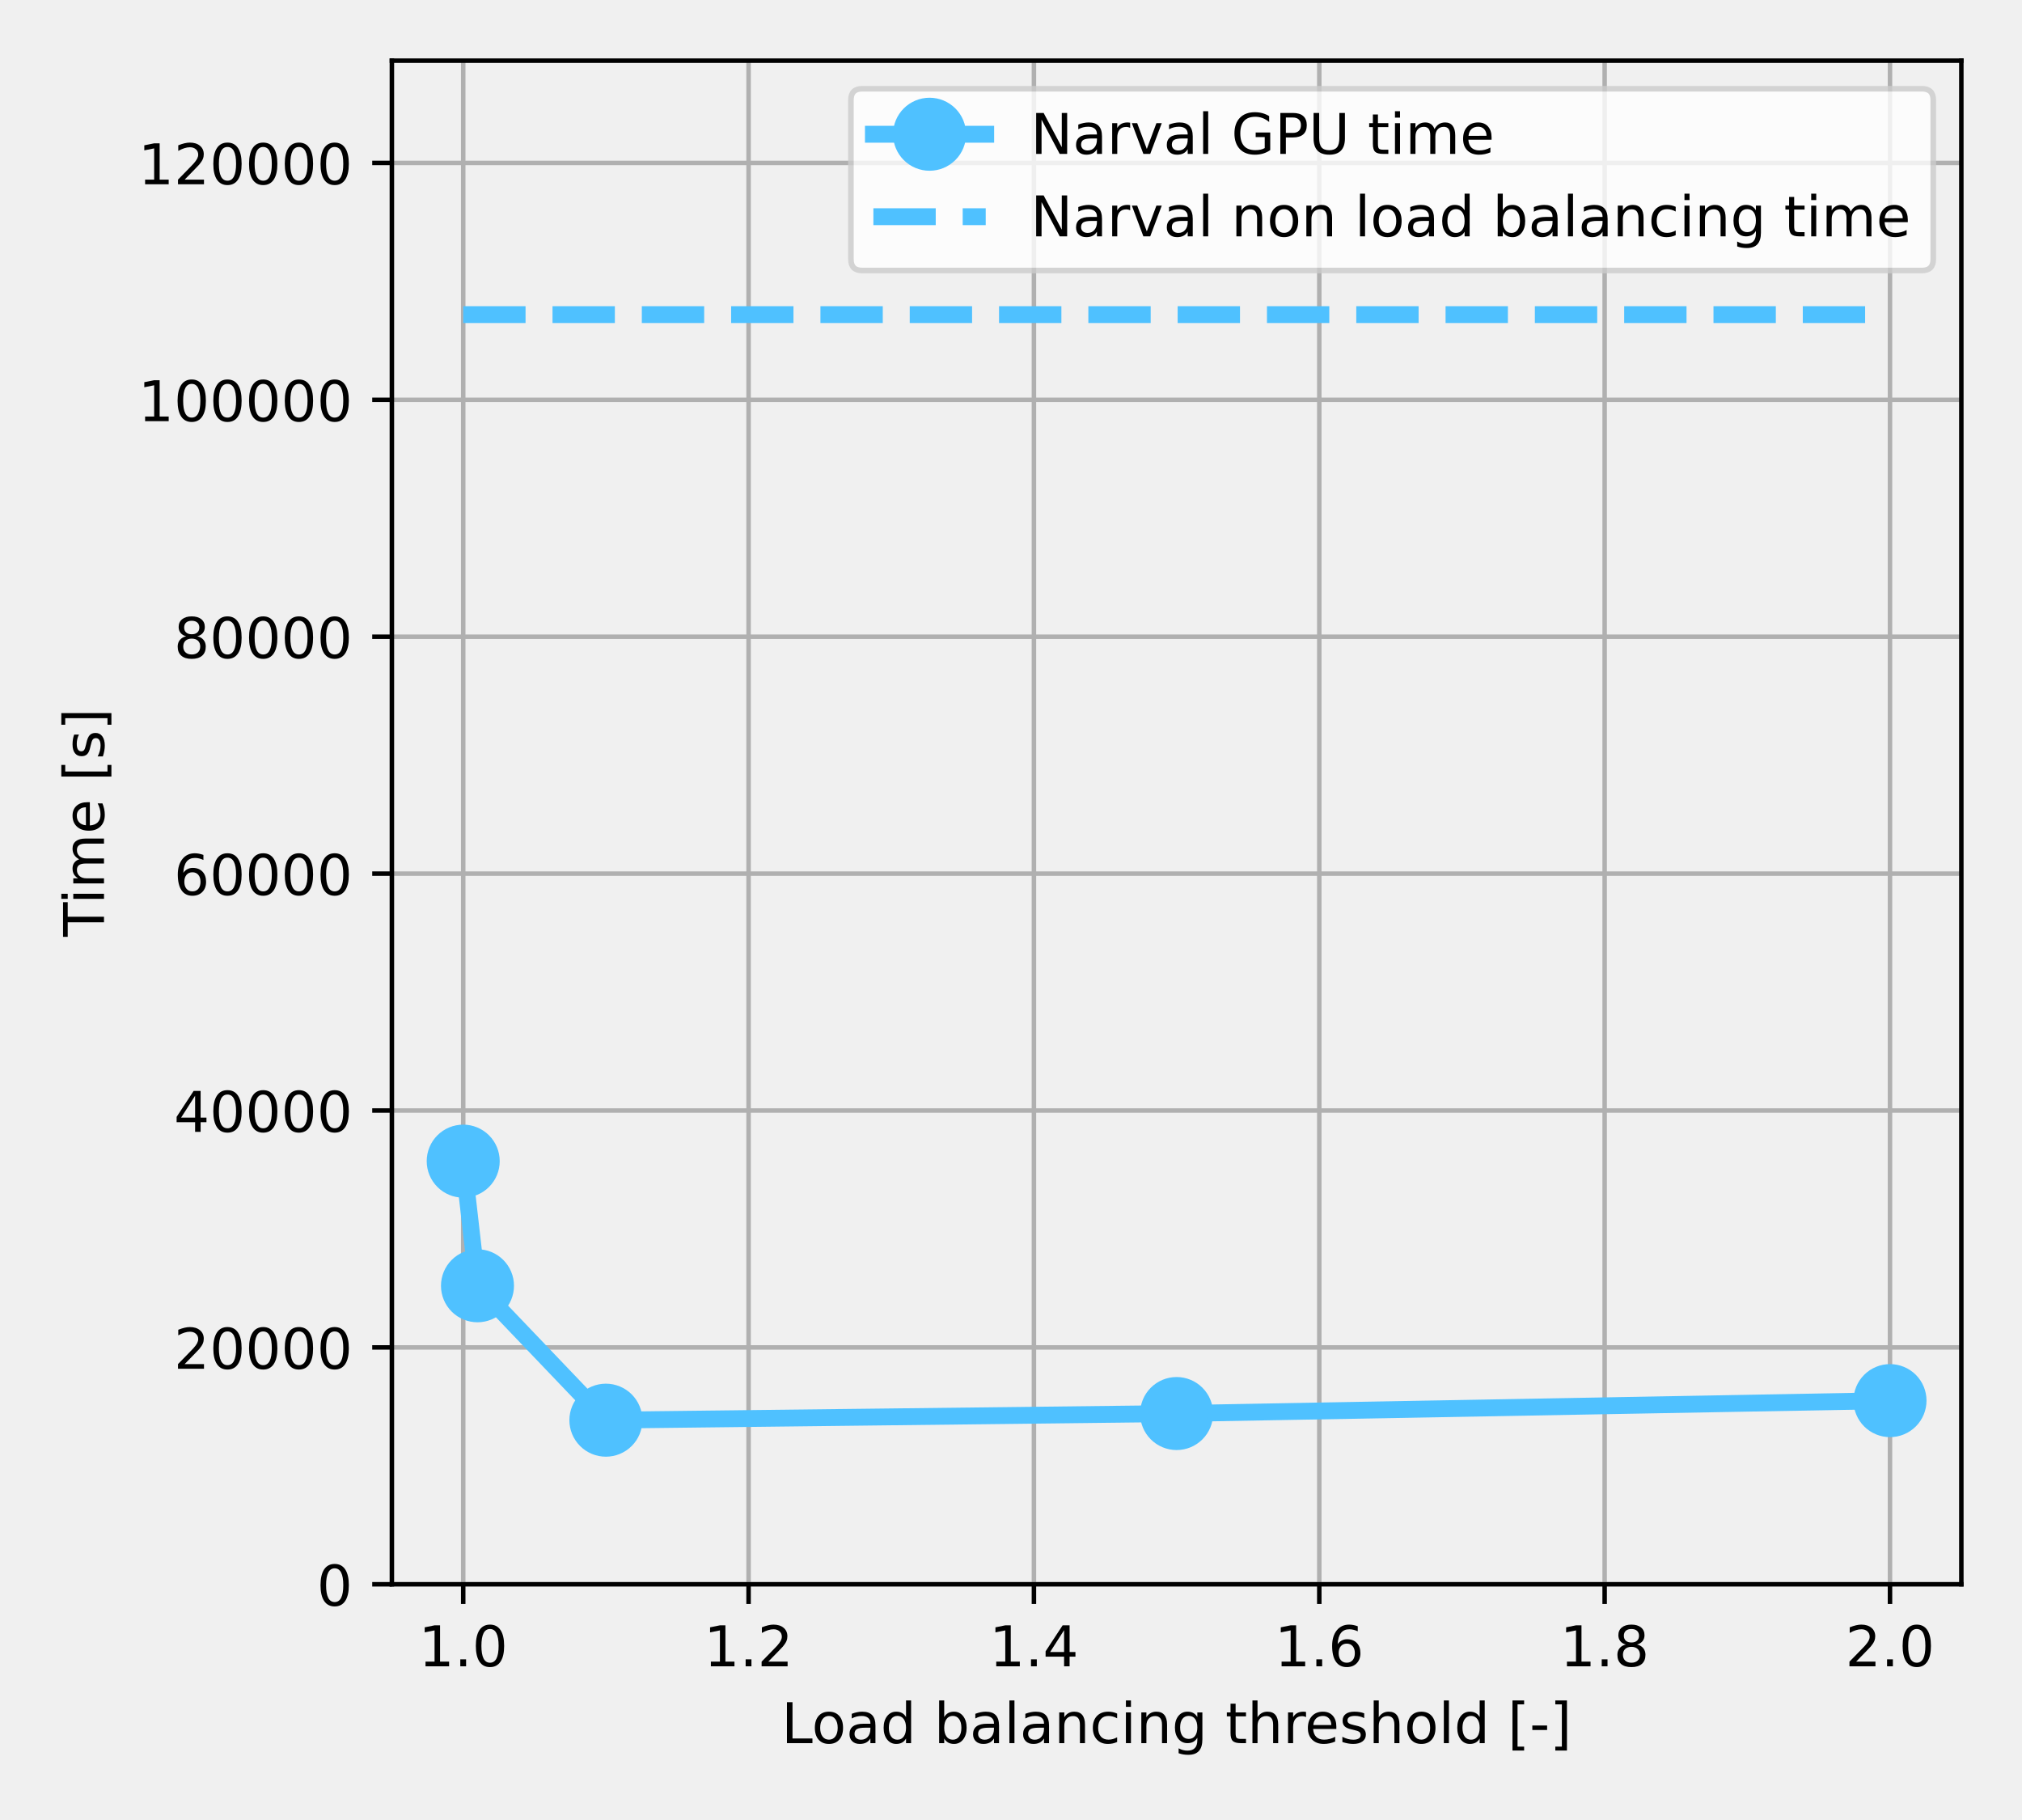
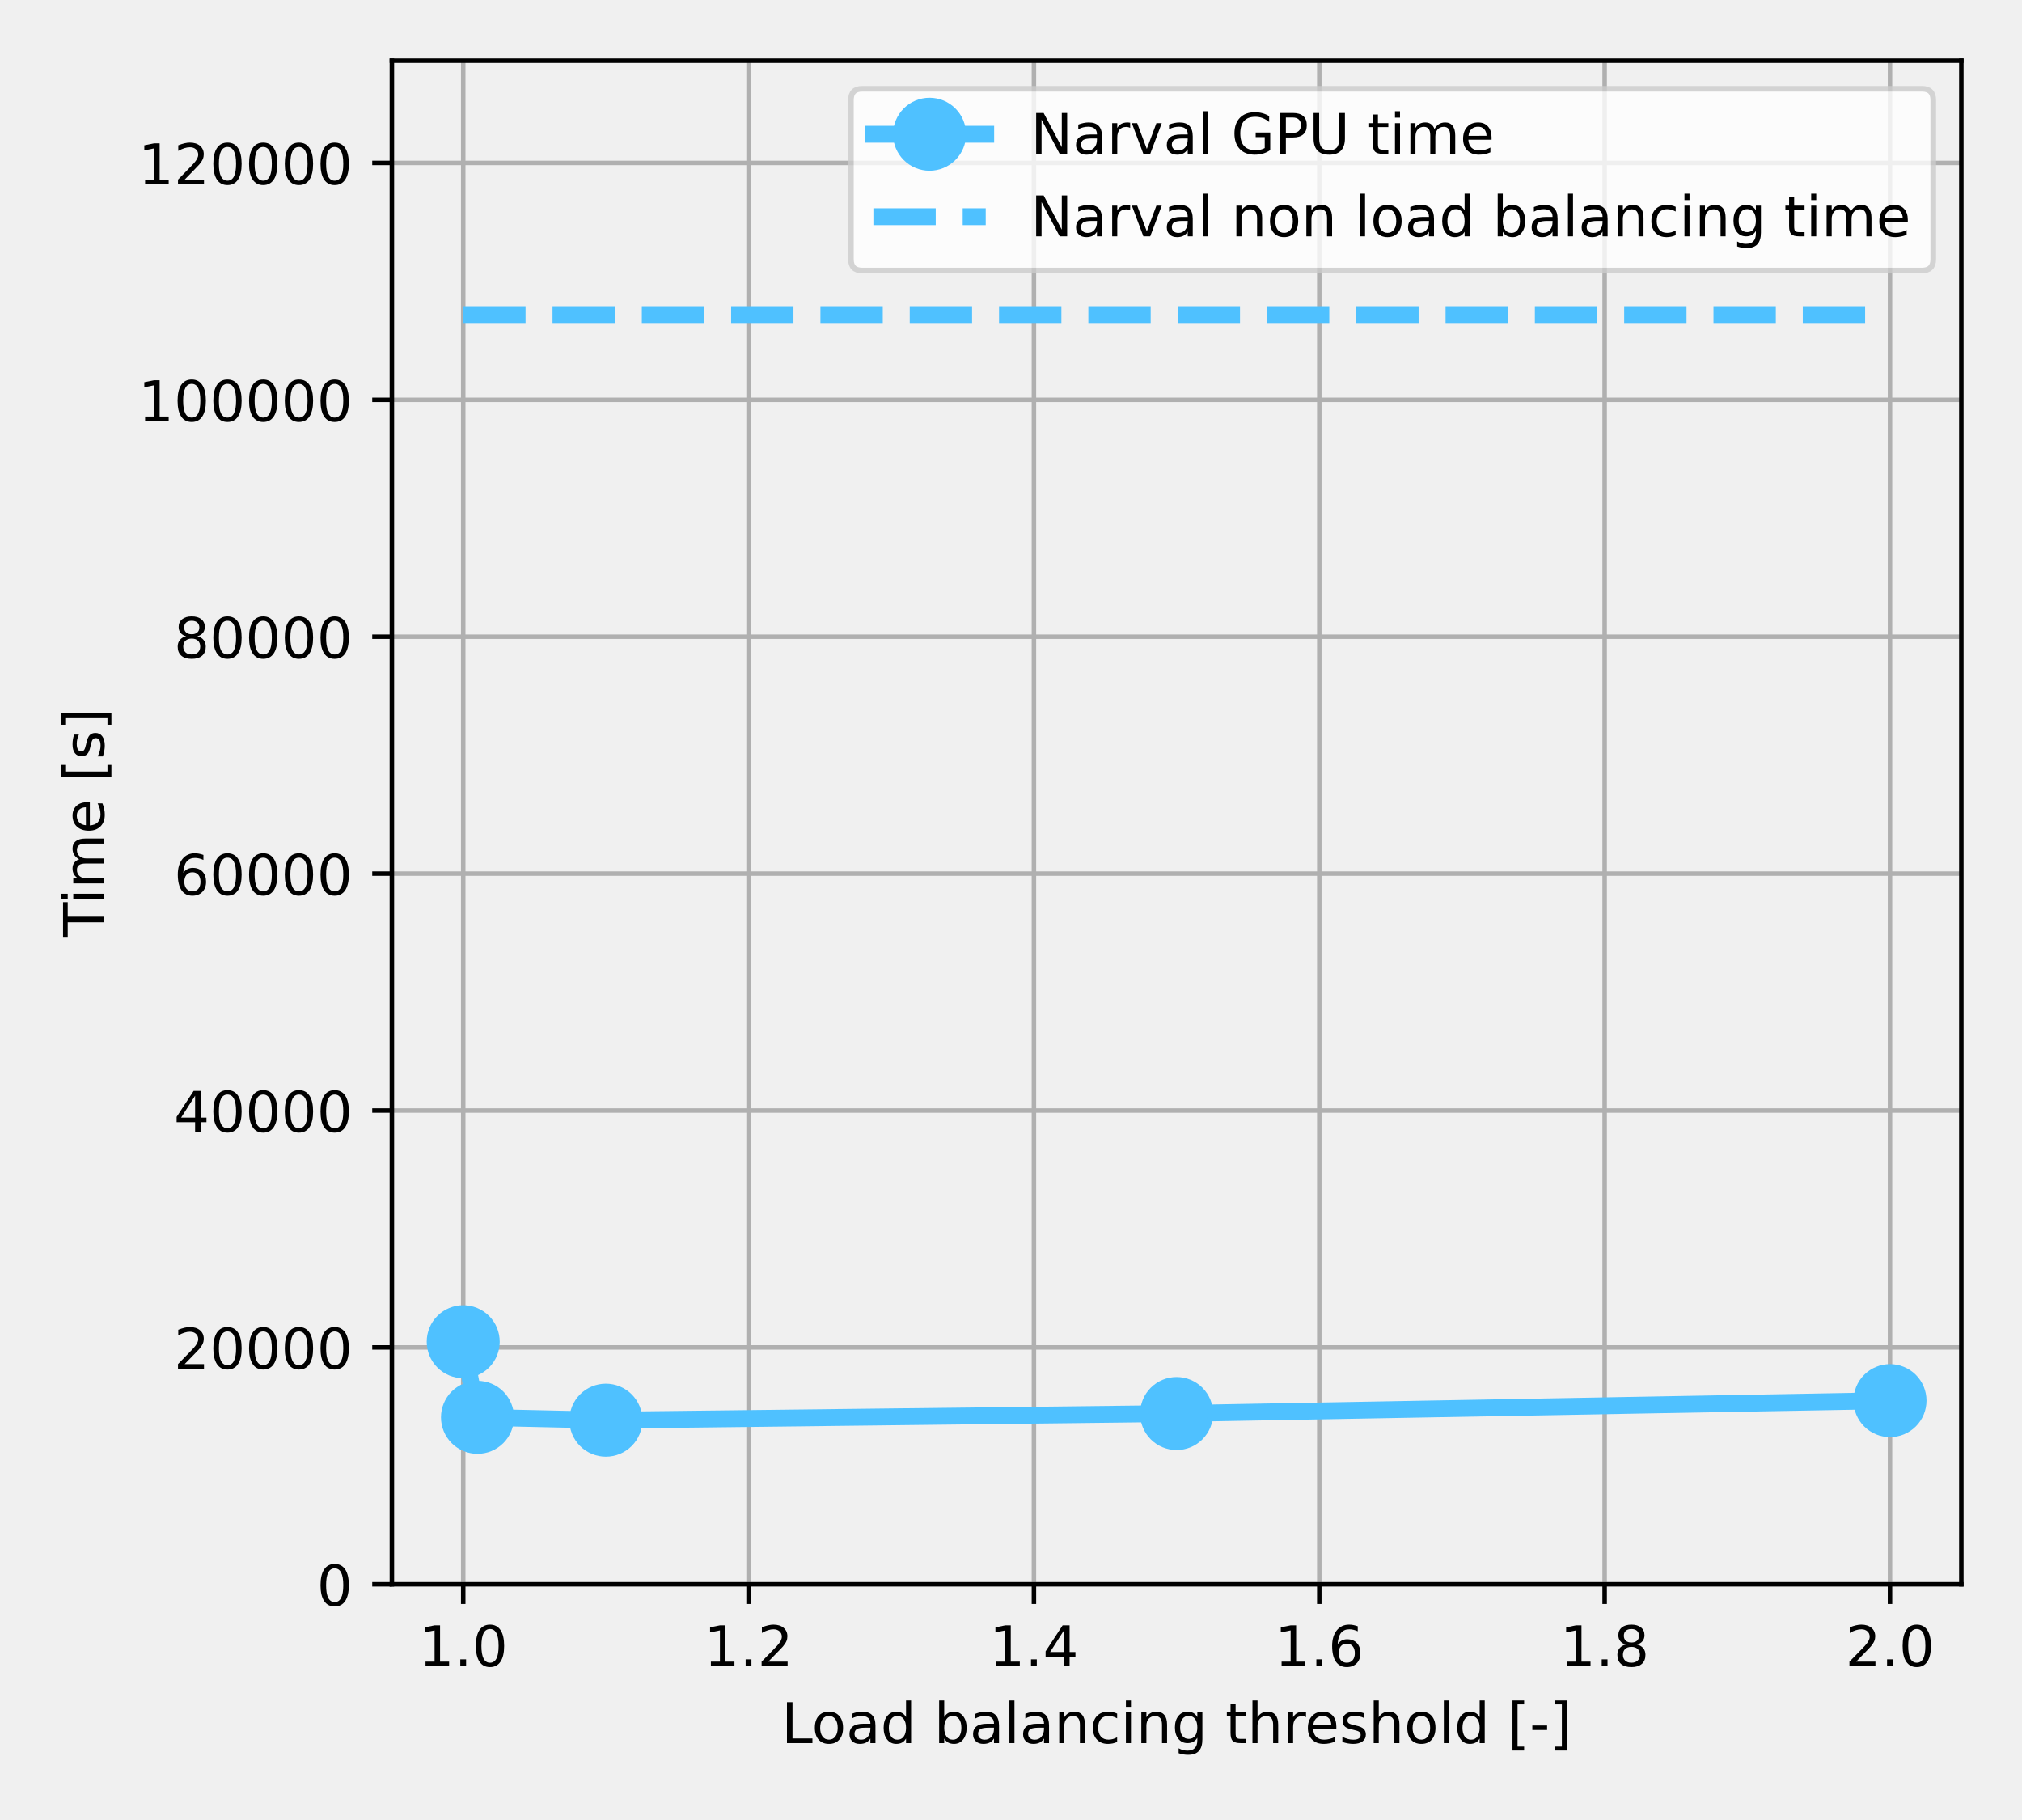
<svg xmlns="http://www.w3.org/2000/svg" xmlns:xlink="http://www.w3.org/1999/xlink" width="360pt" height="324pt" viewBox="0 0 360 324" version="1.1">
  <defs>
    <style type="text/css">*{stroke-linejoin: round; stroke-linecap: butt}</style>
  </defs>
  <g id="figure_1">
    <g id="patch_1">
      <path d="M 0 324  L 360 324  L 360 0  L 0 0  L 0 324  z " style="fill: none" />
    </g>
    <g id="axes_1">
      <g id="patch_2">
        <path d="M 69.77 282.04  L 349.2 282.04  L 349.2 10.8  L 69.77 10.8  L 69.77 282.04  z " style="fill: none" />
      </g>
      <g id="matplotlib.axis_1">
        <g id="xtick_1">
          <g id="line2d_1">
-             <path d="M 82.471 282.04  L 82.471 10.8  " clip-path="url(#p28ca6ad4e9)" style="fill: none; stroke: #b0b0b0; stroke-width: 0.8; stroke-linecap: square" />
+             <path d="M 82.471 282.04  L 82.471 10.8  " clip-path="url(#p81e320a571)" style="fill: none; stroke: #b0b0b0; stroke-width: 0.8; stroke-linecap: square" />
          </g>
          <g id="line2d_2">
            <defs>
-               <path id="m5ba5cee917" d="M 0 0  L 0 3.5  " style="stroke: #000000; stroke-width: 0.8" />
+               <path id="m5fa96145ab" d="M 0 0  L 0 3.5  " style="stroke: #000000; stroke-width: 0.8" />
            </defs>
            <g>
-               <use xlink:href="#m5ba5cee917" x="82.471" y="282.04" style="stroke: #000000; stroke-width: 0.8" />
+               <use xlink:href="#m5fa96145ab" x="82.471" y="282.04" style="stroke: #000000; stroke-width: 0.8" />
            </g>
          </g>
          <g id="text_1">
            <g transform="translate(74.5198 296.6384)scale(0.1 -0.1)">
              <defs>
                <path id="DejaVuSans-31" d="M 794 531  L 1825 531  L 1825 4091  L 703 3866  L 703 4441  L 1819 4666  L 2450 4666  L 2450 531  L 3481 531  L 3481 0  L 794 0  L 794 531  z " transform="scale(0.015625)" />
                <path id="DejaVuSans-2e" d="M 684 794  L 1344 794  L 1344 0  L 684 0  L 684 794  z " transform="scale(0.015625)" />
                <path id="DejaVuSans-30" d="M 2034 4250  Q 1547 4250 1301 3770  Q 1056 3291 1056 2328  Q 1056 1369 1301 889  Q 1547 409 2034 409  Q 2525 409 2770 889  Q 3016 1369 3016 2328  Q 3016 3291 2770 3770  Q 2525 4250 2034 4250  z M 2034 4750  Q 2819 4750 3233 4129  Q 3647 3509 3647 2328  Q 3647 1150 3233 529  Q 2819 -91 2034 -91  Q 1250 -91 836 529  Q 422 1150 422 2328  Q 422 3509 836 4129  Q 1250 4750 2034 4750  z " transform="scale(0.015625)" />
              </defs>
              <use xlink:href="#DejaVuSans-31" />
              <use xlink:href="#DejaVuSans-2e" x="63.623" />
              <use xlink:href="#DejaVuSans-30" x="95.41" />
            </g>
          </g>
        </g>
        <g id="xtick_2">
          <g id="line2d_3">
-             <path d="M 133.277 282.04  L 133.277 10.8  " clip-path="url(#p28ca6ad4e9)" style="fill: none; stroke: #b0b0b0; stroke-width: 0.8; stroke-linecap: square" />
+             <path d="M 133.277 282.04  L 133.277 10.8  " clip-path="url(#p81e320a571)" style="fill: none; stroke: #b0b0b0; stroke-width: 0.8; stroke-linecap: square" />
          </g>
          <g id="line2d_4">
            <g>
-               <use xlink:href="#m5ba5cee917" x="133.277" y="282.04" style="stroke: #000000; stroke-width: 0.8" />
+               <use xlink:href="#m5fa96145ab" x="133.277" y="282.04" style="stroke: #000000; stroke-width: 0.8" />
            </g>
          </g>
          <g id="text_2">
            <g transform="translate(125.3253 296.6384)scale(0.1 -0.1)">
              <defs>
                <path id="DejaVuSans-32" d="M 1228 531  L 3431 531  L 3431 0  L 469 0  L 469 531  Q 828 903 1448 1529  Q 2069 2156 2228 2338  Q 2531 2678 2651 2914  Q 2772 3150 2772 3378  Q 2772 3750 2511 3984  Q 2250 4219 1831 4219  Q 1534 4219 1204 4116  Q 875 4013 500 3803  L 500 4441  Q 881 4594 1212 4672  Q 1544 4750 1819 4750  Q 2544 4750 2975 4387  Q 3406 4025 3406 3419  Q 3406 3131 3298 2873  Q 3191 2616 2906 2266  Q 2828 2175 2409 1742  Q 1991 1309 1228 531  z " transform="scale(0.015625)" />
              </defs>
              <use xlink:href="#DejaVuSans-31" />
              <use xlink:href="#DejaVuSans-2e" x="63.623" />
              <use xlink:href="#DejaVuSans-32" x="95.41" />
            </g>
          </g>
        </g>
        <g id="xtick_3">
          <g id="line2d_5">
-             <path d="M 184.082 282.04  L 184.082 10.8  " clip-path="url(#p28ca6ad4e9)" style="fill: none; stroke: #b0b0b0; stroke-width: 0.8; stroke-linecap: square" />
+             <path d="M 184.082 282.04  L 184.082 10.8  " clip-path="url(#p81e320a571)" style="fill: none; stroke: #b0b0b0; stroke-width: 0.8; stroke-linecap: square" />
          </g>
          <g id="line2d_6">
            <g>
-               <use xlink:href="#m5ba5cee917" x="184.082" y="282.04" style="stroke: #000000; stroke-width: 0.8" />
+               <use xlink:href="#m5fa96145ab" x="184.082" y="282.04" style="stroke: #000000; stroke-width: 0.8" />
            </g>
          </g>
          <g id="text_3">
            <g transform="translate(176.1307 296.6384)scale(0.1 -0.1)">
              <defs>
                <path id="DejaVuSans-34" d="M 2419 4116  L 825 1625  L 2419 1625  L 2419 4116  z M 2253 4666  L 3047 4666  L 3047 1625  L 3713 1625  L 3713 1100  L 3047 1100  L 3047 0  L 2419 0  L 2419 1100  L 313 1100  L 313 1709  L 2253 4666  z " transform="scale(0.015625)" />
              </defs>
              <use xlink:href="#DejaVuSans-31" />
              <use xlink:href="#DejaVuSans-2e" x="63.623" />
              <use xlink:href="#DejaVuSans-34" x="95.41" />
            </g>
          </g>
        </g>
        <g id="xtick_4">
          <g id="line2d_7">
-             <path d="M 234.888 282.04  L 234.888 10.8  " clip-path="url(#p28ca6ad4e9)" style="fill: none; stroke: #b0b0b0; stroke-width: 0.8; stroke-linecap: square" />
+             <path d="M 234.888 282.04  L 234.888 10.8  " clip-path="url(#p81e320a571)" style="fill: none; stroke: #b0b0b0; stroke-width: 0.8; stroke-linecap: square" />
          </g>
          <g id="line2d_8">
            <g>
-               <use xlink:href="#m5ba5cee917" x="234.888" y="282.04" style="stroke: #000000; stroke-width: 0.8" />
+               <use xlink:href="#m5fa96145ab" x="234.888" y="282.04" style="stroke: #000000; stroke-width: 0.8" />
            </g>
          </g>
          <g id="text_4">
            <g transform="translate(226.9362 296.6384)scale(0.1 -0.1)">
              <defs>
                <path id="DejaVuSans-36" d="M 2113 2584  Q 1688 2584 1439 2293  Q 1191 2003 1191 1497  Q 1191 994 1439 701  Q 1688 409 2113 409  Q 2538 409 2786 701  Q 3034 994 3034 1497  Q 3034 2003 2786 2293  Q 2538 2584 2113 2584  z M 3366 4563  L 3366 3988  Q 3128 4100 2886 4159  Q 2644 4219 2406 4219  Q 1781 4219 1451 3797  Q 1122 3375 1075 2522  Q 1259 2794 1537 2939  Q 1816 3084 2150 3084  Q 2853 3084 3261 2657  Q 3669 2231 3669 1497  Q 3669 778 3244 343  Q 2819 -91 2113 -91  Q 1303 -91 875 529  Q 447 1150 447 2328  Q 447 3434 972 4092  Q 1497 4750 2381 4750  Q 2619 4750 2861 4703  Q 3103 4656 3366 4563  z " transform="scale(0.015625)" />
              </defs>
              <use xlink:href="#DejaVuSans-31" />
              <use xlink:href="#DejaVuSans-2e" x="63.623" />
              <use xlink:href="#DejaVuSans-36" x="95.41" />
            </g>
          </g>
        </g>
        <g id="xtick_5">
          <g id="line2d_9">
-             <path d="M 285.693 282.04  L 285.693 10.8  " clip-path="url(#p28ca6ad4e9)" style="fill: none; stroke: #b0b0b0; stroke-width: 0.8; stroke-linecap: square" />
+             <path d="M 285.693 282.04  L 285.693 10.8  " clip-path="url(#p81e320a571)" style="fill: none; stroke: #b0b0b0; stroke-width: 0.8; stroke-linecap: square" />
          </g>
          <g id="line2d_10">
            <g>
-               <use xlink:href="#m5ba5cee917" x="285.693" y="282.04" style="stroke: #000000; stroke-width: 0.8" />
+               <use xlink:href="#m5fa96145ab" x="285.693" y="282.04" style="stroke: #000000; stroke-width: 0.8" />
            </g>
          </g>
          <g id="text_5">
            <g transform="translate(277.7416 296.6384)scale(0.1 -0.1)">
              <defs>
                <path id="DejaVuSans-38" d="M 2034 2216  Q 1584 2216 1326 1975  Q 1069 1734 1069 1313  Q 1069 891 1326 650  Q 1584 409 2034 409  Q 2484 409 2743 651  Q 3003 894 3003 1313  Q 3003 1734 2745 1975  Q 2488 2216 2034 2216  z M 1403 2484  Q 997 2584 770 2862  Q 544 3141 544 3541  Q 544 4100 942 4425  Q 1341 4750 2034 4750  Q 2731 4750 3128 4425  Q 3525 4100 3525 3541  Q 3525 3141 3298 2862  Q 3072 2584 2669 2484  Q 3125 2378 3379 2068  Q 3634 1759 3634 1313  Q 3634 634 3220 271  Q 2806 -91 2034 -91  Q 1263 -91 848 271  Q 434 634 434 1313  Q 434 1759 690 2068  Q 947 2378 1403 2484  z M 1172 3481  Q 1172 3119 1398 2916  Q 1625 2713 2034 2713  Q 2441 2713 2670 2916  Q 2900 3119 2900 3481  Q 2900 3844 2670 4047  Q 2441 4250 2034 4250  Q 1625 4250 1398 4047  Q 1172 3844 1172 3481  z " transform="scale(0.015625)" />
              </defs>
              <use xlink:href="#DejaVuSans-31" />
              <use xlink:href="#DejaVuSans-2e" x="63.623" />
              <use xlink:href="#DejaVuSans-38" x="95.41" />
            </g>
          </g>
        </g>
        <g id="xtick_6">
          <g id="line2d_11">
-             <path d="M 336.499 282.04  L 336.499 10.8  " clip-path="url(#p28ca6ad4e9)" style="fill: none; stroke: #b0b0b0; stroke-width: 0.8; stroke-linecap: square" />
+             <path d="M 336.499 282.04  L 336.499 10.8  " clip-path="url(#p81e320a571)" style="fill: none; stroke: #b0b0b0; stroke-width: 0.8; stroke-linecap: square" />
          </g>
          <g id="line2d_12">
            <g>
-               <use xlink:href="#m5ba5cee917" x="336.499" y="282.04" style="stroke: #000000; stroke-width: 0.8" />
+               <use xlink:href="#m5fa96145ab" x="336.499" y="282.04" style="stroke: #000000; stroke-width: 0.8" />
            </g>
          </g>
          <g id="text_6">
            <g transform="translate(328.5471 296.6384)scale(0.1 -0.1)">
              <use xlink:href="#DejaVuSans-32" />
              <use xlink:href="#DejaVuSans-2e" x="63.623" />
              <use xlink:href="#DejaVuSans-30" x="95.41" />
            </g>
          </g>
        </g>
        <g id="text_7">
          <g transform="translate(139.1303 310.3166)scale(0.1 -0.1)">
            <defs>
              <path id="DejaVuSans-4c" d="M 628 4666  L 1259 4666  L 1259 531  L 3531 531  L 3531 0  L 628 0  L 628 4666  z " transform="scale(0.015625)" />
              <path id="DejaVuSans-6f" d="M 1959 3097  Q 1497 3097 1228 2736  Q 959 2375 959 1747  Q 959 1119 1226 758  Q 1494 397 1959 397  Q 2419 397 2687 759  Q 2956 1122 2956 1747  Q 2956 2369 2687 2733  Q 2419 3097 1959 3097  z M 1959 3584  Q 2709 3584 3137 3096  Q 3566 2609 3566 1747  Q 3566 888 3137 398  Q 2709 -91 1959 -91  Q 1206 -91 779 398  Q 353 888 353 1747  Q 353 2609 779 3096  Q 1206 3584 1959 3584  z " transform="scale(0.015625)" />
              <path id="DejaVuSans-61" d="M 2194 1759  Q 1497 1759 1228 1600  Q 959 1441 959 1056  Q 959 750 1161 570  Q 1363 391 1709 391  Q 2188 391 2477 730  Q 2766 1069 2766 1631  L 2766 1759  L 2194 1759  z M 3341 1997  L 3341 0  L 2766 0  L 2766 531  Q 2569 213 2275 61  Q 1981 -91 1556 -91  Q 1019 -91 701 211  Q 384 513 384 1019  Q 384 1609 779 1909  Q 1175 2209 1959 2209  L 2766 2209  L 2766 2266  Q 2766 2663 2505 2880  Q 2244 3097 1772 3097  Q 1472 3097 1187 3025  Q 903 2953 641 2809  L 641 3341  Q 956 3463 1253 3523  Q 1550 3584 1831 3584  Q 2591 3584 2966 3190  Q 3341 2797 3341 1997  z " transform="scale(0.015625)" />
              <path id="DejaVuSans-64" d="M 2906 2969  L 2906 4863  L 3481 4863  L 3481 0  L 2906 0  L 2906 525  Q 2725 213 2448 61  Q 2172 -91 1784 -91  Q 1150 -91 751 415  Q 353 922 353 1747  Q 353 2572 751 3078  Q 1150 3584 1784 3584  Q 2172 3584 2448 3432  Q 2725 3281 2906 2969  z M 947 1747  Q 947 1113 1208 752  Q 1469 391 1925 391  Q 2381 391 2643 752  Q 2906 1113 2906 1747  Q 2906 2381 2643 2742  Q 2381 3103 1925 3103  Q 1469 3103 1208 2742  Q 947 2381 947 1747  z " transform="scale(0.015625)" />
              <path id="DejaVuSans-20" transform="scale(0.015625)" />
              <path id="DejaVuSans-62" d="M 3116 1747  Q 3116 2381 2855 2742  Q 2594 3103 2138 3103  Q 1681 3103 1420 2742  Q 1159 2381 1159 1747  Q 1159 1113 1420 752  Q 1681 391 2138 391  Q 2594 391 2855 752  Q 3116 1113 3116 1747  z M 1159 2969  Q 1341 3281 1617 3432  Q 1894 3584 2278 3584  Q 2916 3584 3314 3078  Q 3713 2572 3713 1747  Q 3713 922 3314 415  Q 2916 -91 2278 -91  Q 1894 -91 1617 61  Q 1341 213 1159 525  L 1159 0  L 581 0  L 581 4863  L 1159 4863  L 1159 2969  z " transform="scale(0.015625)" />
              <path id="DejaVuSans-6c" d="M 603 4863  L 1178 4863  L 1178 0  L 603 0  L 603 4863  z " transform="scale(0.015625)" />
              <path id="DejaVuSans-6e" d="M 3513 2113  L 3513 0  L 2938 0  L 2938 2094  Q 2938 2591 2744 2837  Q 2550 3084 2163 3084  Q 1697 3084 1428 2787  Q 1159 2491 1159 1978  L 1159 0  L 581 0  L 581 3500  L 1159 3500  L 1159 2956  Q 1366 3272 1645 3428  Q 1925 3584 2291 3584  Q 2894 3584 3203 3211  Q 3513 2838 3513 2113  z " transform="scale(0.015625)" />
              <path id="DejaVuSans-63" d="M 3122 3366  L 3122 2828  Q 2878 2963 2633 3030  Q 2388 3097 2138 3097  Q 1578 3097 1268 2742  Q 959 2388 959 1747  Q 959 1106 1268 751  Q 1578 397 2138 397  Q 2388 397 2633 464  Q 2878 531 3122 666  L 3122 134  Q 2881 22 2623 -34  Q 2366 -91 2075 -91  Q 1284 -91 818 406  Q 353 903 353 1747  Q 353 2603 823 3093  Q 1294 3584 2113 3584  Q 2378 3584 2631 3529  Q 2884 3475 3122 3366  z " transform="scale(0.015625)" />
              <path id="DejaVuSans-69" d="M 603 3500  L 1178 3500  L 1178 0  L 603 0  L 603 3500  z M 603 4863  L 1178 4863  L 1178 4134  L 603 4134  L 603 4863  z " transform="scale(0.015625)" />
              <path id="DejaVuSans-67" d="M 2906 1791  Q 2906 2416 2648 2759  Q 2391 3103 1925 3103  Q 1463 3103 1205 2759  Q 947 2416 947 1791  Q 947 1169 1205 825  Q 1463 481 1925 481  Q 2391 481 2648 825  Q 2906 1169 2906 1791  z M 3481 434  Q 3481 -459 3084 -895  Q 2688 -1331 1869 -1331  Q 1566 -1331 1297 -1286  Q 1028 -1241 775 -1147  L 775 -588  Q 1028 -725 1275 -790  Q 1522 -856 1778 -856  Q 2344 -856 2625 -561  Q 2906 -266 2906 331  L 2906 616  Q 2728 306 2450 153  Q 2172 0 1784 0  Q 1141 0 747 490  Q 353 981 353 1791  Q 353 2603 747 3093  Q 1141 3584 1784 3584  Q 2172 3584 2450 3431  Q 2728 3278 2906 2969  L 2906 3500  L 3481 3500  L 3481 434  z " transform="scale(0.015625)" />
              <path id="DejaVuSans-74" d="M 1172 4494  L 1172 3500  L 2356 3500  L 2356 3053  L 1172 3053  L 1172 1153  Q 1172 725 1289 603  Q 1406 481 1766 481  L 2356 481  L 2356 0  L 1766 0  Q 1100 0 847 248  Q 594 497 594 1153  L 594 3053  L 172 3053  L 172 3500  L 594 3500  L 594 4494  L 1172 4494  z " transform="scale(0.015625)" />
              <path id="DejaVuSans-68" d="M 3513 2113  L 3513 0  L 2938 0  L 2938 2094  Q 2938 2591 2744 2837  Q 2550 3084 2163 3084  Q 1697 3084 1428 2787  Q 1159 2491 1159 1978  L 1159 0  L 581 0  L 581 4863  L 1159 4863  L 1159 2956  Q 1366 3272 1645 3428  Q 1925 3584 2291 3584  Q 2894 3584 3203 3211  Q 3513 2838 3513 2113  z " transform="scale(0.015625)" />
              <path id="DejaVuSans-72" d="M 2631 2963  Q 2534 3019 2420 3045  Q 2306 3072 2169 3072  Q 1681 3072 1420 2755  Q 1159 2438 1159 1844  L 1159 0  L 581 0  L 581 3500  L 1159 3500  L 1159 2956  Q 1341 3275 1631 3429  Q 1922 3584 2338 3584  Q 2397 3584 2469 3576  Q 2541 3569 2628 3553  L 2631 2963  z " transform="scale(0.015625)" />
              <path id="DejaVuSans-65" d="M 3597 1894  L 3597 1613  L 953 1613  Q 991 1019 1311 708  Q 1631 397 2203 397  Q 2534 397 2845 478  Q 3156 559 3463 722  L 3463 178  Q 3153 47 2828 -22  Q 2503 -91 2169 -91  Q 1331 -91 842 396  Q 353 884 353 1716  Q 353 2575 817 3079  Q 1281 3584 2069 3584  Q 2775 3584 3186 3129  Q 3597 2675 3597 1894  z M 3022 2063  Q 3016 2534 2758 2815  Q 2500 3097 2075 3097  Q 1594 3097 1305 2825  Q 1016 2553 972 2059  L 3022 2063  z " transform="scale(0.015625)" />
              <path id="DejaVuSans-73" d="M 2834 3397  L 2834 2853  Q 2591 2978 2328 3040  Q 2066 3103 1784 3103  Q 1356 3103 1142 2972  Q 928 2841 928 2578  Q 928 2378 1081 2264  Q 1234 2150 1697 2047  L 1894 2003  Q 2506 1872 2764 1633  Q 3022 1394 3022 966  Q 3022 478 2636 193  Q 2250 -91 1575 -91  Q 1294 -91 989 -36  Q 684 19 347 128  L 347 722  Q 666 556 975 473  Q 1284 391 1588 391  Q 1994 391 2212 530  Q 2431 669 2431 922  Q 2431 1156 2273 1281  Q 2116 1406 1581 1522  L 1381 1569  Q 847 1681 609 1914  Q 372 2147 372 2553  Q 372 3047 722 3315  Q 1072 3584 1716 3584  Q 2034 3584 2315 3537  Q 2597 3491 2834 3397  z " transform="scale(0.015625)" />
              <path id="DejaVuSans-5b" d="M 550 4863  L 1875 4863  L 1875 4416  L 1125 4416  L 1125 -397  L 1875 -397  L 1875 -844  L 550 -844  L 550 4863  z " transform="scale(0.015625)" />
              <path id="DejaVuSans-2d" d="M 313 2009  L 1997 2009  L 1997 1497  L 313 1497  L 313 2009  z " transform="scale(0.015625)" />
              <path id="DejaVuSans-5d" d="M 1947 4863  L 1947 -844  L 622 -844  L 622 -397  L 1369 -397  L 1369 4416  L 622 4416  L 622 4863  L 1947 4863  z " transform="scale(0.015625)" />
            </defs>
            <use xlink:href="#DejaVuSans-4c" />
            <use xlink:href="#DejaVuSans-6f" x="53.963" />
            <use xlink:href="#DejaVuSans-61" x="115.145" />
            <use xlink:href="#DejaVuSans-64" x="176.424" />
            <use xlink:href="#DejaVuSans-20" x="239.9" />
            <use xlink:href="#DejaVuSans-62" x="271.688" />
            <use xlink:href="#DejaVuSans-61" x="335.164" />
            <use xlink:href="#DejaVuSans-6c" x="396.443" />
            <use xlink:href="#DejaVuSans-61" x="424.227" />
            <use xlink:href="#DejaVuSans-6e" x="485.506" />
            <use xlink:href="#DejaVuSans-63" x="548.885" />
            <use xlink:href="#DejaVuSans-69" x="603.865" />
            <use xlink:href="#DejaVuSans-6e" x="631.648" />
            <use xlink:href="#DejaVuSans-67" x="695.027" />
            <use xlink:href="#DejaVuSans-20" x="758.504" />
            <use xlink:href="#DejaVuSans-74" x="790.291" />
            <use xlink:href="#DejaVuSans-68" x="829.5" />
            <use xlink:href="#DejaVuSans-72" x="892.879" />
            <use xlink:href="#DejaVuSans-65" x="931.742" />
            <use xlink:href="#DejaVuSans-73" x="993.266" />
            <use xlink:href="#DejaVuSans-68" x="1045.365" />
            <use xlink:href="#DejaVuSans-6f" x="1108.744" />
            <use xlink:href="#DejaVuSans-6c" x="1169.926" />
            <use xlink:href="#DejaVuSans-64" x="1197.709" />
            <use xlink:href="#DejaVuSans-20" x="1261.186" />
            <use xlink:href="#DejaVuSans-5b" x="1292.973" />
            <use xlink:href="#DejaVuSans-2d" x="1331.986" />
            <use xlink:href="#DejaVuSans-5d" x="1368.07" />
          </g>
        </g>
      </g>
      <g id="matplotlib.axis_2">
        <g id="ytick_1">
          <g id="line2d_13">
-             <path d="M 69.77 282.04  L 349.2 282.04  " clip-path="url(#p28ca6ad4e9)" style="fill: none; stroke: #b0b0b0; stroke-width: 0.8; stroke-linecap: square" />
+             <path d="M 69.77 282.04  L 349.2 282.04  " clip-path="url(#p81e320a571)" style="fill: none; stroke: #b0b0b0; stroke-width: 0.8; stroke-linecap: square" />
          </g>
          <g id="line2d_14">
            <defs>
-               <path id="m5a74fb0829" d="M 0 0  L -3.5 0  " style="stroke: #000000; stroke-width: 0.8" />
+               <path id="m92e5e7a49c" d="M 0 0  L -3.5 0  " style="stroke: #000000; stroke-width: 0.8" />
            </defs>
            <g>
-               <use xlink:href="#m5a74fb0829" x="69.77" y="282.04" style="stroke: #000000; stroke-width: 0.8" />
+               <use xlink:href="#m92e5e7a49c" x="69.77" y="282.04" style="stroke: #000000; stroke-width: 0.8" />
            </g>
          </g>
          <g id="text_8">
            <g transform="translate(56.4075 285.8392)scale(0.1 -0.1)">
              <use xlink:href="#DejaVuSans-30" />
            </g>
          </g>
        </g>
        <g id="ytick_2">
          <g id="line2d_15">
-             <path d="M 69.77 239.868  L 349.2 239.868  " clip-path="url(#p28ca6ad4e9)" style="fill: none; stroke: #b0b0b0; stroke-width: 0.8; stroke-linecap: square" />
+             <path d="M 69.77 239.868  L 349.2 239.868  " clip-path="url(#p81e320a571)" style="fill: none; stroke: #b0b0b0; stroke-width: 0.8; stroke-linecap: square" />
          </g>
          <g id="line2d_16">
            <g>
-               <use xlink:href="#m5a74fb0829" x="69.77" y="239.868" style="stroke: #000000; stroke-width: 0.8" />
+               <use xlink:href="#m92e5e7a49c" x="69.77" y="239.868" style="stroke: #000000; stroke-width: 0.8" />
            </g>
          </g>
          <g id="text_9">
            <g transform="translate(30.9575 243.6672)scale(0.1 -0.1)">
              <use xlink:href="#DejaVuSans-32" />
              <use xlink:href="#DejaVuSans-30" x="63.623" />
              <use xlink:href="#DejaVuSans-30" x="127.246" />
              <use xlink:href="#DejaVuSans-30" x="190.869" />
              <use xlink:href="#DejaVuSans-30" x="254.492" />
            </g>
          </g>
        </g>
        <g id="ytick_3">
          <g id="line2d_17">
-             <path d="M 69.77 197.696  L 349.2 197.696  " clip-path="url(#p28ca6ad4e9)" style="fill: none; stroke: #b0b0b0; stroke-width: 0.8; stroke-linecap: square" />
+             <path d="M 69.77 197.696  L 349.2 197.696  " clip-path="url(#p81e320a571)" style="fill: none; stroke: #b0b0b0; stroke-width: 0.8; stroke-linecap: square" />
          </g>
          <g id="line2d_18">
            <g>
-               <use xlink:href="#m5a74fb0829" x="69.77" y="197.696" style="stroke: #000000; stroke-width: 0.8" />
+               <use xlink:href="#m92e5e7a49c" x="69.77" y="197.696" style="stroke: #000000; stroke-width: 0.8" />
            </g>
          </g>
          <g id="text_10">
            <g transform="translate(30.9575 201.4953)scale(0.1 -0.1)">
              <use xlink:href="#DejaVuSans-34" />
              <use xlink:href="#DejaVuSans-30" x="63.623" />
              <use xlink:href="#DejaVuSans-30" x="127.246" />
              <use xlink:href="#DejaVuSans-30" x="190.869" />
              <use xlink:href="#DejaVuSans-30" x="254.492" />
            </g>
          </g>
        </g>
        <g id="ytick_4">
          <g id="line2d_19">
-             <path d="M 69.77 155.524  L 349.2 155.524  " clip-path="url(#p28ca6ad4e9)" style="fill: none; stroke: #b0b0b0; stroke-width: 0.8; stroke-linecap: square" />
+             <path d="M 69.77 155.524  L 349.2 155.524  " clip-path="url(#p81e320a571)" style="fill: none; stroke: #b0b0b0; stroke-width: 0.8; stroke-linecap: square" />
          </g>
          <g id="line2d_20">
            <g>
-               <use xlink:href="#m5a74fb0829" x="69.77" y="155.524" style="stroke: #000000; stroke-width: 0.8" />
+               <use xlink:href="#m92e5e7a49c" x="69.77" y="155.524" style="stroke: #000000; stroke-width: 0.8" />
            </g>
          </g>
          <g id="text_11">
            <g transform="translate(30.9575 159.3233)scale(0.1 -0.1)">
              <use xlink:href="#DejaVuSans-36" />
              <use xlink:href="#DejaVuSans-30" x="63.623" />
              <use xlink:href="#DejaVuSans-30" x="127.246" />
              <use xlink:href="#DejaVuSans-30" x="190.869" />
              <use xlink:href="#DejaVuSans-30" x="254.492" />
            </g>
          </g>
        </g>
        <g id="ytick_5">
          <g id="line2d_21">
-             <path d="M 69.77 113.352  L 349.2 113.352  " clip-path="url(#p28ca6ad4e9)" style="fill: none; stroke: #b0b0b0; stroke-width: 0.8; stroke-linecap: square" />
+             <path d="M 69.77 113.352  L 349.2 113.352  " clip-path="url(#p81e320a571)" style="fill: none; stroke: #b0b0b0; stroke-width: 0.8; stroke-linecap: square" />
          </g>
          <g id="line2d_22">
            <g>
-               <use xlink:href="#m5a74fb0829" x="69.77" y="113.352" style="stroke: #000000; stroke-width: 0.8" />
+               <use xlink:href="#m92e5e7a49c" x="69.77" y="113.352" style="stroke: #000000; stroke-width: 0.8" />
            </g>
          </g>
          <g id="text_12">
            <g transform="translate(30.9575 117.1513)scale(0.1 -0.1)">
              <use xlink:href="#DejaVuSans-38" />
              <use xlink:href="#DejaVuSans-30" x="63.623" />
              <use xlink:href="#DejaVuSans-30" x="127.246" />
              <use xlink:href="#DejaVuSans-30" x="190.869" />
              <use xlink:href="#DejaVuSans-30" x="254.492" />
            </g>
          </g>
        </g>
        <g id="ytick_6">
          <g id="line2d_23">
-             <path d="M 69.77 71.18  L 349.2 71.18  " clip-path="url(#p28ca6ad4e9)" style="fill: none; stroke: #b0b0b0; stroke-width: 0.8; stroke-linecap: square" />
+             <path d="M 69.77 71.18  L 349.2 71.18  " clip-path="url(#p81e320a571)" style="fill: none; stroke: #b0b0b0; stroke-width: 0.8; stroke-linecap: square" />
          </g>
          <g id="line2d_24">
            <g>
-               <use xlink:href="#m5a74fb0829" x="69.77" y="71.18" style="stroke: #000000; stroke-width: 0.8" />
+               <use xlink:href="#m92e5e7a49c" x="69.77" y="71.18" style="stroke: #000000; stroke-width: 0.8" />
            </g>
          </g>
          <g id="text_13">
            <g transform="translate(24.595 74.97936)scale(0.1 -0.1)">
              <use xlink:href="#DejaVuSans-31" />
              <use xlink:href="#DejaVuSans-30" x="63.623" />
              <use xlink:href="#DejaVuSans-30" x="127.246" />
              <use xlink:href="#DejaVuSans-30" x="190.869" />
              <use xlink:href="#DejaVuSans-30" x="254.492" />
              <use xlink:href="#DejaVuSans-30" x="318.115" />
            </g>
          </g>
        </g>
        <g id="ytick_7">
          <g id="line2d_25">
-             <path d="M 69.77 29.008  L 349.2 29.008  " clip-path="url(#p28ca6ad4e9)" style="fill: none; stroke: #b0b0b0; stroke-width: 0.8; stroke-linecap: square" />
+             <path d="M 69.77 29.008  L 349.2 29.008  " clip-path="url(#p81e320a571)" style="fill: none; stroke: #b0b0b0; stroke-width: 0.8; stroke-linecap: square" />
          </g>
          <g id="line2d_26">
            <g>
-               <use xlink:href="#m5a74fb0829" x="69.77" y="29.008" style="stroke: #000000; stroke-width: 0.8" />
+               <use xlink:href="#m92e5e7a49c" x="69.77" y="29.008" style="stroke: #000000; stroke-width: 0.8" />
            </g>
          </g>
          <g id="text_14">
            <g transform="translate(24.595 32.80739)scale(0.1 -0.1)">
              <use xlink:href="#DejaVuSans-31" />
              <use xlink:href="#DejaVuSans-32" x="63.623" />
              <use xlink:href="#DejaVuSans-30" x="127.246" />
              <use xlink:href="#DejaVuSans-30" x="190.869" />
              <use xlink:href="#DejaVuSans-30" x="254.492" />
              <use xlink:href="#DejaVuSans-30" x="318.115" />
            </g>
          </g>
        </g>
        <g id="text_15">
          <g transform="translate(18.51531 166.7489)rotate(-90)scale(0.1 -0.1)">
            <defs>
              <path id="DejaVuSans-54" d="M -19 4666  L 3928 4666  L 3928 4134  L 2272 4134  L 2272 0  L 1638 0  L 1638 4134  L -19 4134  L -19 4666  z " transform="scale(0.015625)" />
              <path id="DejaVuSans-6d" d="M 3328 2828  Q 3544 3216 3844 3400  Q 4144 3584 4550 3584  Q 5097 3584 5394 3201  Q 5691 2819 5691 2113  L 5691 0  L 5113 0  L 5113 2094  Q 5113 2597 4934 2840  Q 4756 3084 4391 3084  Q 3944 3084 3684 2787  Q 3425 2491 3425 1978  L 3425 0  L 2847 0  L 2847 2094  Q 2847 2600 2669 2842  Q 2491 3084 2119 3084  Q 1678 3084 1418 2786  Q 1159 2488 1159 1978  L 1159 0  L 581 0  L 581 3500  L 1159 3500  L 1159 2956  Q 1356 3278 1631 3431  Q 1906 3584 2284 3584  Q 2666 3584 2933 3390  Q 3200 3197 3328 2828  z " transform="scale(0.015625)" />
            </defs>
            <use xlink:href="#DejaVuSans-54" />
            <use xlink:href="#DejaVuSans-69" x="57.959" />
            <use xlink:href="#DejaVuSans-6d" x="85.742" />
            <use xlink:href="#DejaVuSans-65" x="183.154" />
            <use xlink:href="#DejaVuSans-20" x="244.678" />
            <use xlink:href="#DejaVuSans-5b" x="276.465" />
            <use xlink:href="#DejaVuSans-73" x="315.479" />
            <use xlink:href="#DejaVuSans-5d" x="367.578" />
          </g>
        </g>
      </g>
      <g id="line2d_27">
-         <path d="M 82.471 206.71  L 85.012 228.895  L 107.874 252.824  L 209.485 251.641  L 336.499 249.341  " clip-path="url(#p28ca6ad4e9)" style="fill: none; stroke: #4fc1ff; stroke-width: 3; stroke-linecap: square" />
+         <path d="M 82.471 238.855  L 85.012 252.316  L 107.874 252.824  L 209.485 251.641  L 336.499 249.341  " clip-path="url(#p81e320a571)" style="fill: none; stroke: #4fc1ff; stroke-width: 3; stroke-linecap: square" />
        <defs>
-           <path id="m5986696d45" d="M 0 6  C 1.591 6 3.117 5.368 4.243 4.243  C 5.368 3.117 6 1.591 6 0  C 6 -1.591 5.368 -3.117 4.243 -4.243  C 3.117 -5.368 1.591 -6 0 -6  C -1.591 -6 -3.117 -5.368 -4.243 -4.243  C -5.368 -3.117 -6 -1.591 -6 0  C -6 1.591 -5.368 3.117 -4.243 4.243  C -3.117 5.368 -1.591 6 0 6  z " style="stroke: #4fc1ff" />
+           <path id="ma847a67246" d="M 0 6  C 1.591 6 3.117 5.368 4.243 4.243  C 5.368 3.117 6 1.591 6 0  C 6 -1.591 5.368 -3.117 4.243 -4.243  C 3.117 -5.368 1.591 -6 0 -6  C -1.591 -6 -3.117 -5.368 -4.243 -4.243  C -5.368 -3.117 -6 -1.591 -6 0  C -6 1.591 -5.368 3.117 -4.243 4.243  C -3.117 5.368 -1.591 6 0 6  z " style="stroke: #4fc1ff" />
        </defs>
-         <g clip-path="url(#p28ca6ad4e9)">
-           <use xlink:href="#m5986696d45" x="82.471" y="206.71" style="fill: #4fc1ff; stroke: #4fc1ff" />
-           <use xlink:href="#m5986696d45" x="85.012" y="228.895" style="fill: #4fc1ff; stroke: #4fc1ff" />
-           <use xlink:href="#m5986696d45" x="107.874" y="252.824" style="fill: #4fc1ff; stroke: #4fc1ff" />
-           <use xlink:href="#m5986696d45" x="209.485" y="251.641" style="fill: #4fc1ff; stroke: #4fc1ff" />
-           <use xlink:href="#m5986696d45" x="336.499" y="249.341" style="fill: #4fc1ff; stroke: #4fc1ff" />
+         <g clip-path="url(#p81e320a571)">
+           <use xlink:href="#ma847a67246" x="82.471" y="238.855" style="fill: #4fc1ff; stroke: #4fc1ff" />
+           <use xlink:href="#ma847a67246" x="85.012" y="252.316" style="fill: #4fc1ff; stroke: #4fc1ff" />
+           <use xlink:href="#ma847a67246" x="107.874" y="252.824" style="fill: #4fc1ff; stroke: #4fc1ff" />
+           <use xlink:href="#ma847a67246" x="209.485" y="251.641" style="fill: #4fc1ff; stroke: #4fc1ff" />
+           <use xlink:href="#ma847a67246" x="336.499" y="249.341" style="fill: #4fc1ff; stroke: #4fc1ff" />
        </g>
      </g>
      <g id="line2d_28">
-         <path d="M 82.471 56.007  L 336.499 56.007  " clip-path="url(#p28ca6ad4e9)" style="fill: none; stroke-dasharray: 11.1,4.8; stroke-dashoffset: 0; stroke: #4fc1ff; stroke-width: 3" />
+         <path d="M 82.471 56.007  L 336.499 56.007  " clip-path="url(#p81e320a571)" style="fill: none; stroke-dasharray: 11.1,4.8; stroke-dashoffset: 0; stroke: #4fc1ff; stroke-width: 3" />
      </g>
      <g id="patch_3">
        <path d="M 69.77 282.04  L 69.77 10.8  " style="fill: none; stroke: #000000; stroke-width: 0.8; stroke-linejoin: miter; stroke-linecap: square" />
      </g>
      <g id="patch_4">
        <path d="M 349.2 282.04  L 349.2 10.8  " style="fill: none; stroke: #000000; stroke-width: 0.8; stroke-linejoin: miter; stroke-linecap: square" />
      </g>
      <g id="patch_5">
        <path d="M 69.77 282.04  L 349.2 282.04  " style="fill: none; stroke: #000000; stroke-width: 0.8; stroke-linejoin: miter; stroke-linecap: square" />
      </g>
      <g id="patch_6">
        <path d="M 69.77 10.8  L 349.2 10.8  " style="fill: none; stroke: #000000; stroke-width: 0.8; stroke-linejoin: miter; stroke-linecap: square" />
      </g>
      <g id="legend_1">
        <g id="patch_7">
          <path d="M 153.5 48.156  L 342.2 48.156  Q 344.2 48.156 344.2 46.156  L 344.2 17.8  Q 344.2 15.8 342.2 15.8  L 153.5 15.8  Q 151.5 15.8 151.5 17.8  L 151.5 46.156  Q 151.5 48.156 153.5 48.156  z " style="fill: #ffffff; opacity: 0.8; stroke: #cccccc; stroke-linejoin: miter" />
        </g>
        <g id="line2d_29">
          <path d="M 155.5 23.898  L 165.5 23.898  L 175.5 23.898  " style="fill: none; stroke: #4fc1ff; stroke-width: 3; stroke-linecap: square" />
          <g>
-             <use xlink:href="#m5986696d45" x="165.5" y="23.898" style="fill: #4fc1ff; stroke: #4fc1ff" />
+             <use xlink:href="#ma847a67246" x="165.5" y="23.898" style="fill: #4fc1ff; stroke: #4fc1ff" />
          </g>
        </g>
        <g id="text_16">
          <g transform="translate(183.5 27.39844)scale(0.1 -0.1)">
            <defs>
              <path id="DejaVuSans-4e" d="M 628 4666  L 1478 4666  L 3547 763  L 3547 4666  L 4159 4666  L 4159 0  L 3309 0  L 1241 3903  L 1241 0  L 628 0  L 628 4666  z " transform="scale(0.015625)" />
              <path id="DejaVuSans-76" d="M 191 3500  L 800 3500  L 1894 563  L 2988 3500  L 3597 3500  L 2284 0  L 1503 0  L 191 3500  z " transform="scale(0.015625)" />
              <path id="DejaVuSans-47" d="M 3809 666  L 3809 1919  L 2778 1919  L 2778 2438  L 4434 2438  L 4434 434  Q 4069 175 3628 42  Q 3188 -91 2688 -91  Q 1594 -91 976 548  Q 359 1188 359 2328  Q 359 3472 976 4111  Q 1594 4750 2688 4750  Q 3144 4750 3555 4637  Q 3966 4525 4313 4306  L 4313 3634  Q 3963 3931 3569 4081  Q 3175 4231 2741 4231  Q 1884 4231 1454 3753  Q 1025 3275 1025 2328  Q 1025 1384 1454 906  Q 1884 428 2741 428  Q 3075 428 3337 486  Q 3600 544 3809 666  z " transform="scale(0.015625)" />
              <path id="DejaVuSans-50" d="M 1259 4147  L 1259 2394  L 2053 2394  Q 2494 2394 2734 2622  Q 2975 2850 2975 3272  Q 2975 3691 2734 3919  Q 2494 4147 2053 4147  L 1259 4147  z M 628 4666  L 2053 4666  Q 2838 4666 3239 4311  Q 3641 3956 3641 3272  Q 3641 2581 3239 2228  Q 2838 1875 2053 1875  L 1259 1875  L 1259 0  L 628 0  L 628 4666  z " transform="scale(0.015625)" />
              <path id="DejaVuSans-55" d="M 556 4666  L 1191 4666  L 1191 1831  Q 1191 1081 1462 751  Q 1734 422 2344 422  Q 2950 422 3222 751  Q 3494 1081 3494 1831  L 3494 4666  L 4128 4666  L 4128 1753  Q 4128 841 3676 375  Q 3225 -91 2344 -91  Q 1459 -91 1007 375  Q 556 841 556 1753  L 556 4666  z " transform="scale(0.015625)" />
            </defs>
            <use xlink:href="#DejaVuSans-4e" />
            <use xlink:href="#DejaVuSans-61" x="74.805" />
            <use xlink:href="#DejaVuSans-72" x="136.084" />
            <use xlink:href="#DejaVuSans-76" x="177.197" />
            <use xlink:href="#DejaVuSans-61" x="236.377" />
            <use xlink:href="#DejaVuSans-6c" x="297.656" />
            <use xlink:href="#DejaVuSans-20" x="325.439" />
            <use xlink:href="#DejaVuSans-47" x="357.227" />
            <use xlink:href="#DejaVuSans-50" x="434.717" />
            <use xlink:href="#DejaVuSans-55" x="495.02" />
            <use xlink:href="#DejaVuSans-20" x="568.213" />
            <use xlink:href="#DejaVuSans-74" x="600" />
            <use xlink:href="#DejaVuSans-69" x="639.209" />
            <use xlink:href="#DejaVuSans-6d" x="666.992" />
            <use xlink:href="#DejaVuSans-65" x="764.404" />
          </g>
        </g>
        <g id="line2d_30">
          <path d="M 155.5 38.577  L 165.5 38.577  L 175.5 38.577  " style="fill: none; stroke-dasharray: 11.1,4.8; stroke-dashoffset: 0; stroke: #4fc1ff; stroke-width: 3" />
        </g>
        <g id="text_17">
          <g transform="translate(183.5 42.07656)scale(0.1 -0.1)">
            <use xlink:href="#DejaVuSans-4e" />
            <use xlink:href="#DejaVuSans-61" x="74.805" />
            <use xlink:href="#DejaVuSans-72" x="136.084" />
            <use xlink:href="#DejaVuSans-76" x="177.197" />
            <use xlink:href="#DejaVuSans-61" x="236.377" />
            <use xlink:href="#DejaVuSans-6c" x="297.656" />
            <use xlink:href="#DejaVuSans-20" x="325.439" />
            <use xlink:href="#DejaVuSans-6e" x="357.227" />
            <use xlink:href="#DejaVuSans-6f" x="420.605" />
            <use xlink:href="#DejaVuSans-6e" x="481.787" />
            <use xlink:href="#DejaVuSans-20" x="545.166" />
            <use xlink:href="#DejaVuSans-6c" x="576.953" />
            <use xlink:href="#DejaVuSans-6f" x="604.736" />
            <use xlink:href="#DejaVuSans-61" x="665.918" />
            <use xlink:href="#DejaVuSans-64" x="727.197" />
            <use xlink:href="#DejaVuSans-20" x="790.674" />
            <use xlink:href="#DejaVuSans-62" x="822.461" />
            <use xlink:href="#DejaVuSans-61" x="885.938" />
            <use xlink:href="#DejaVuSans-6c" x="947.217" />
            <use xlink:href="#DejaVuSans-61" x="975" />
            <use xlink:href="#DejaVuSans-6e" x="1036.279" />
            <use xlink:href="#DejaVuSans-63" x="1099.658" />
            <use xlink:href="#DejaVuSans-69" x="1154.639" />
            <use xlink:href="#DejaVuSans-6e" x="1182.422" />
            <use xlink:href="#DejaVuSans-67" x="1245.801" />
            <use xlink:href="#DejaVuSans-20" x="1309.277" />
            <use xlink:href="#DejaVuSans-74" x="1341.064" />
            <use xlink:href="#DejaVuSans-69" x="1380.273" />
            <use xlink:href="#DejaVuSans-6d" x="1408.057" />
            <use xlink:href="#DejaVuSans-65" x="1505.469" />
          </g>
        </g>
      </g>
    </g>
  </g>
  <defs>
-     <clipPath id="p28ca6ad4e9">
+     <clipPath id="p81e320a571">
      <rect x="69.77" y="10.8" width="279.43" height="271.24" />
    </clipPath>
  </defs>
</svg>
